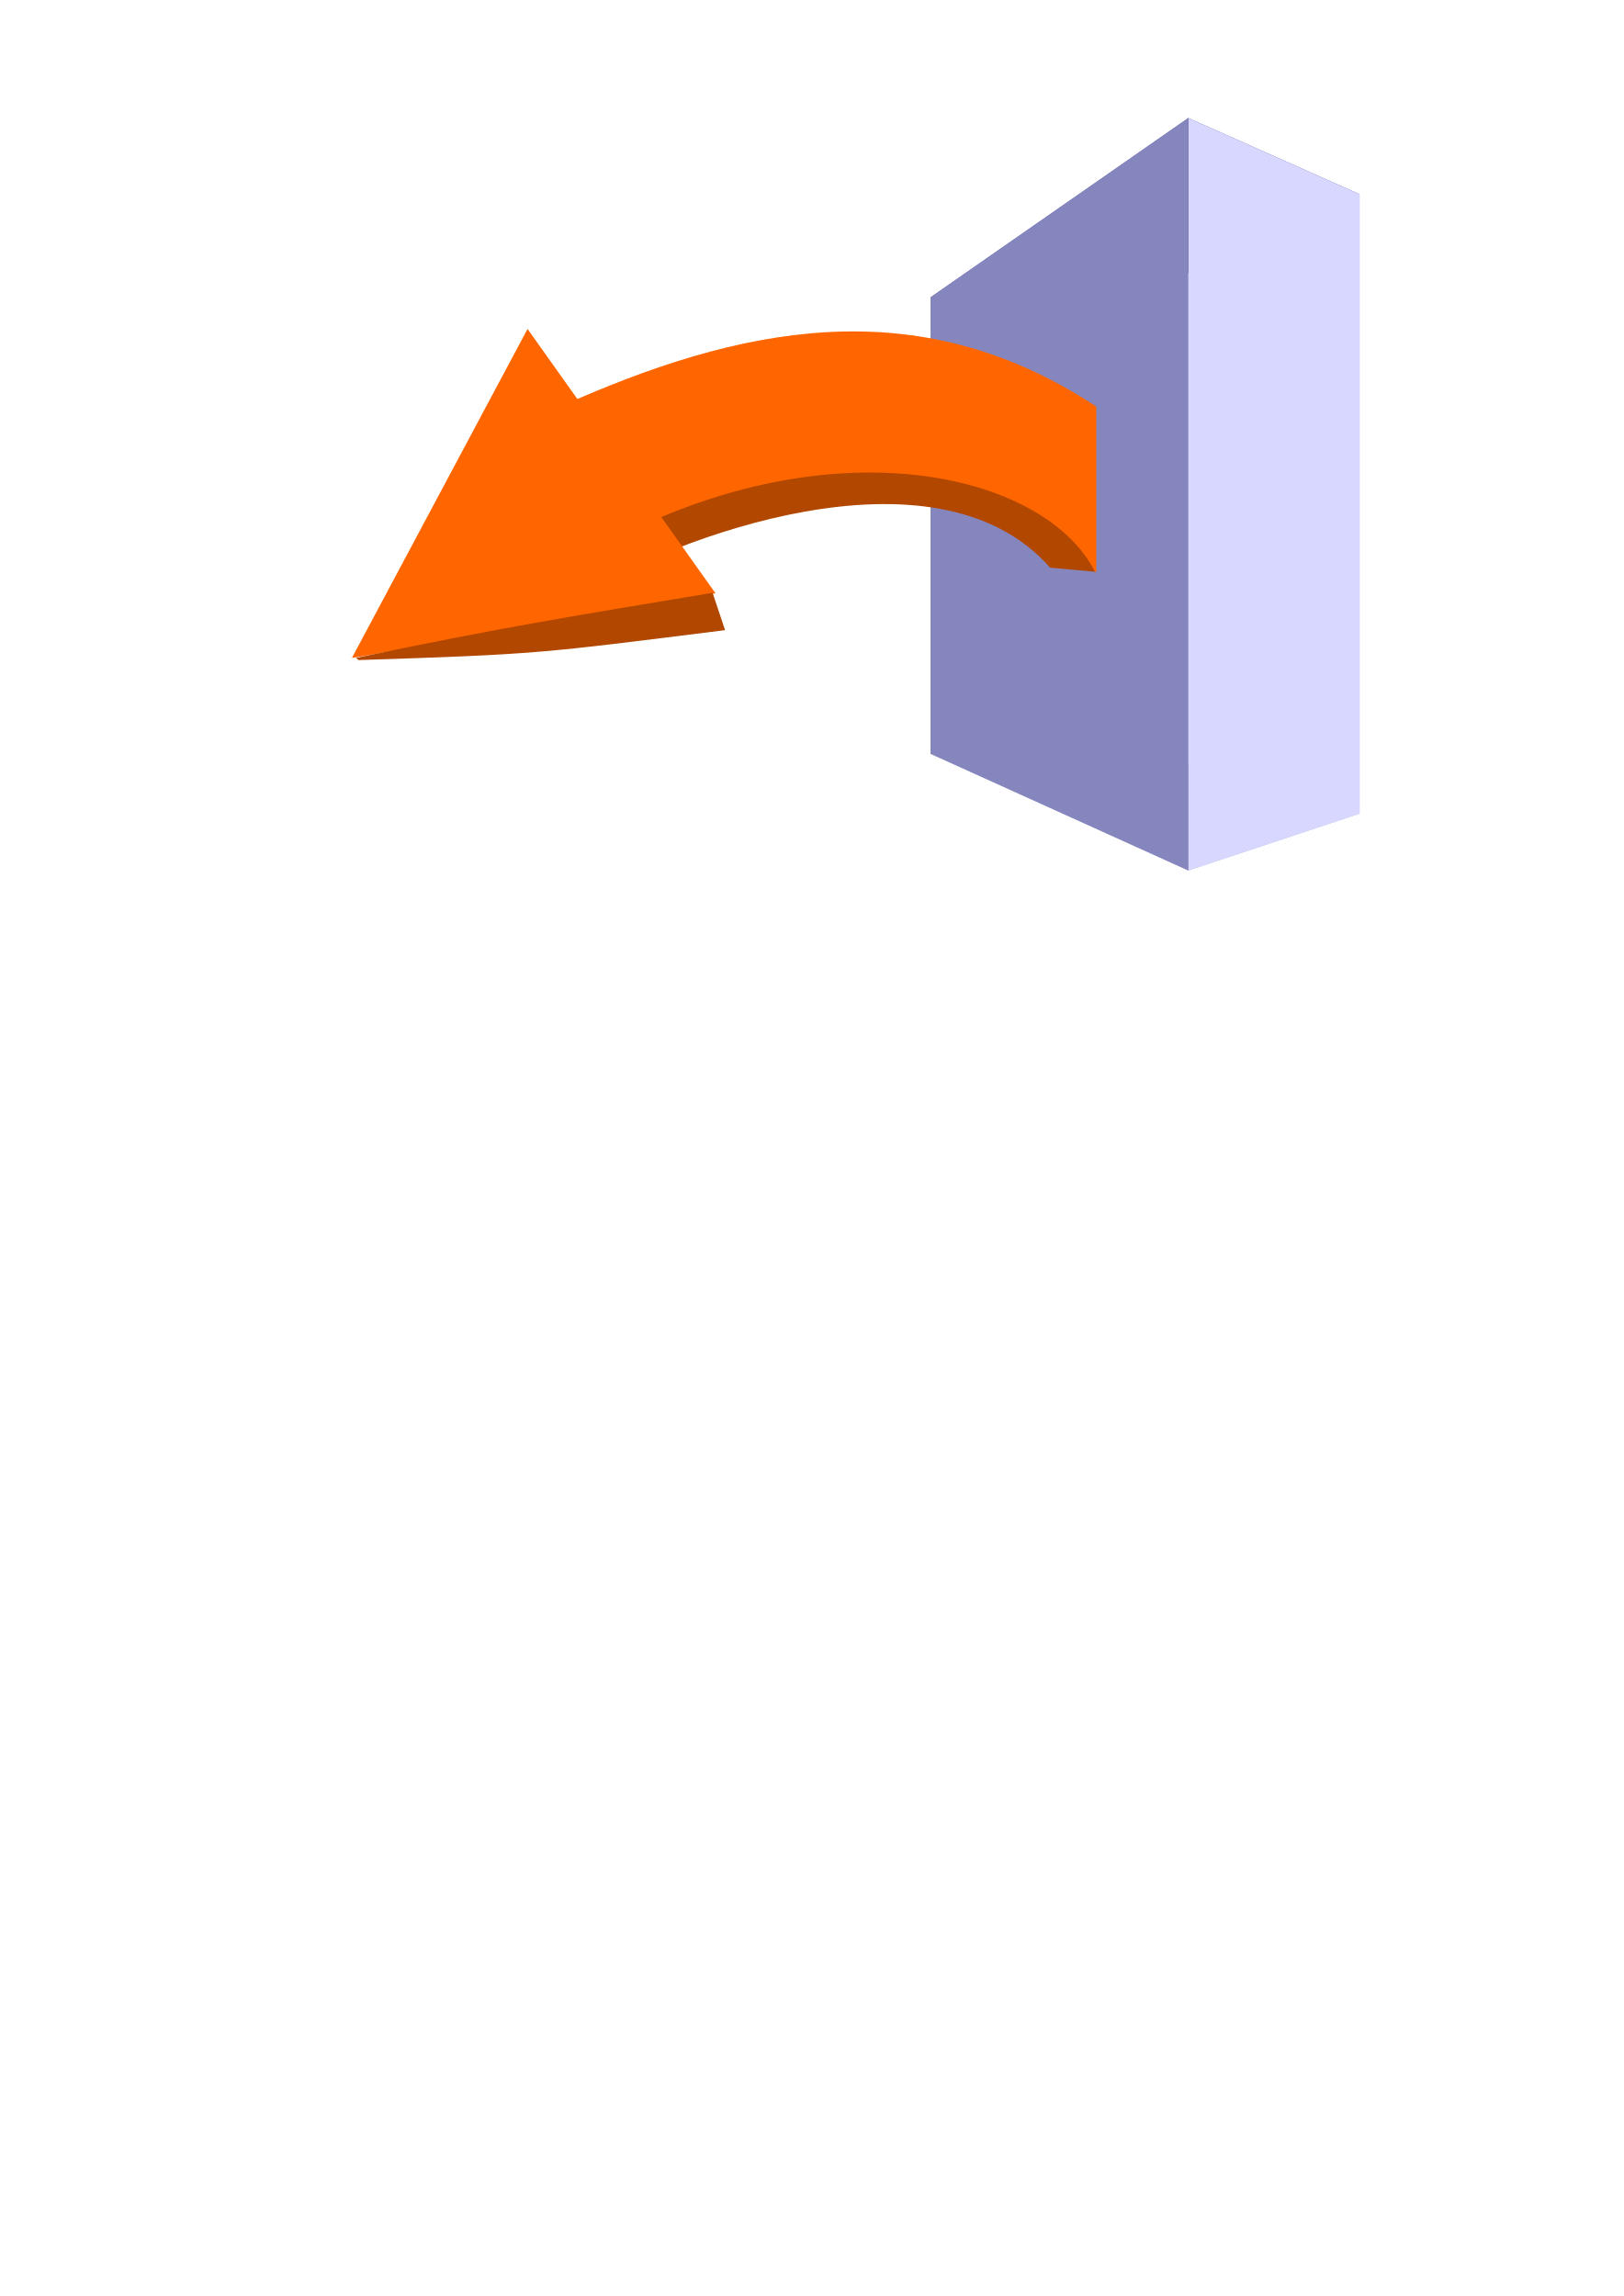
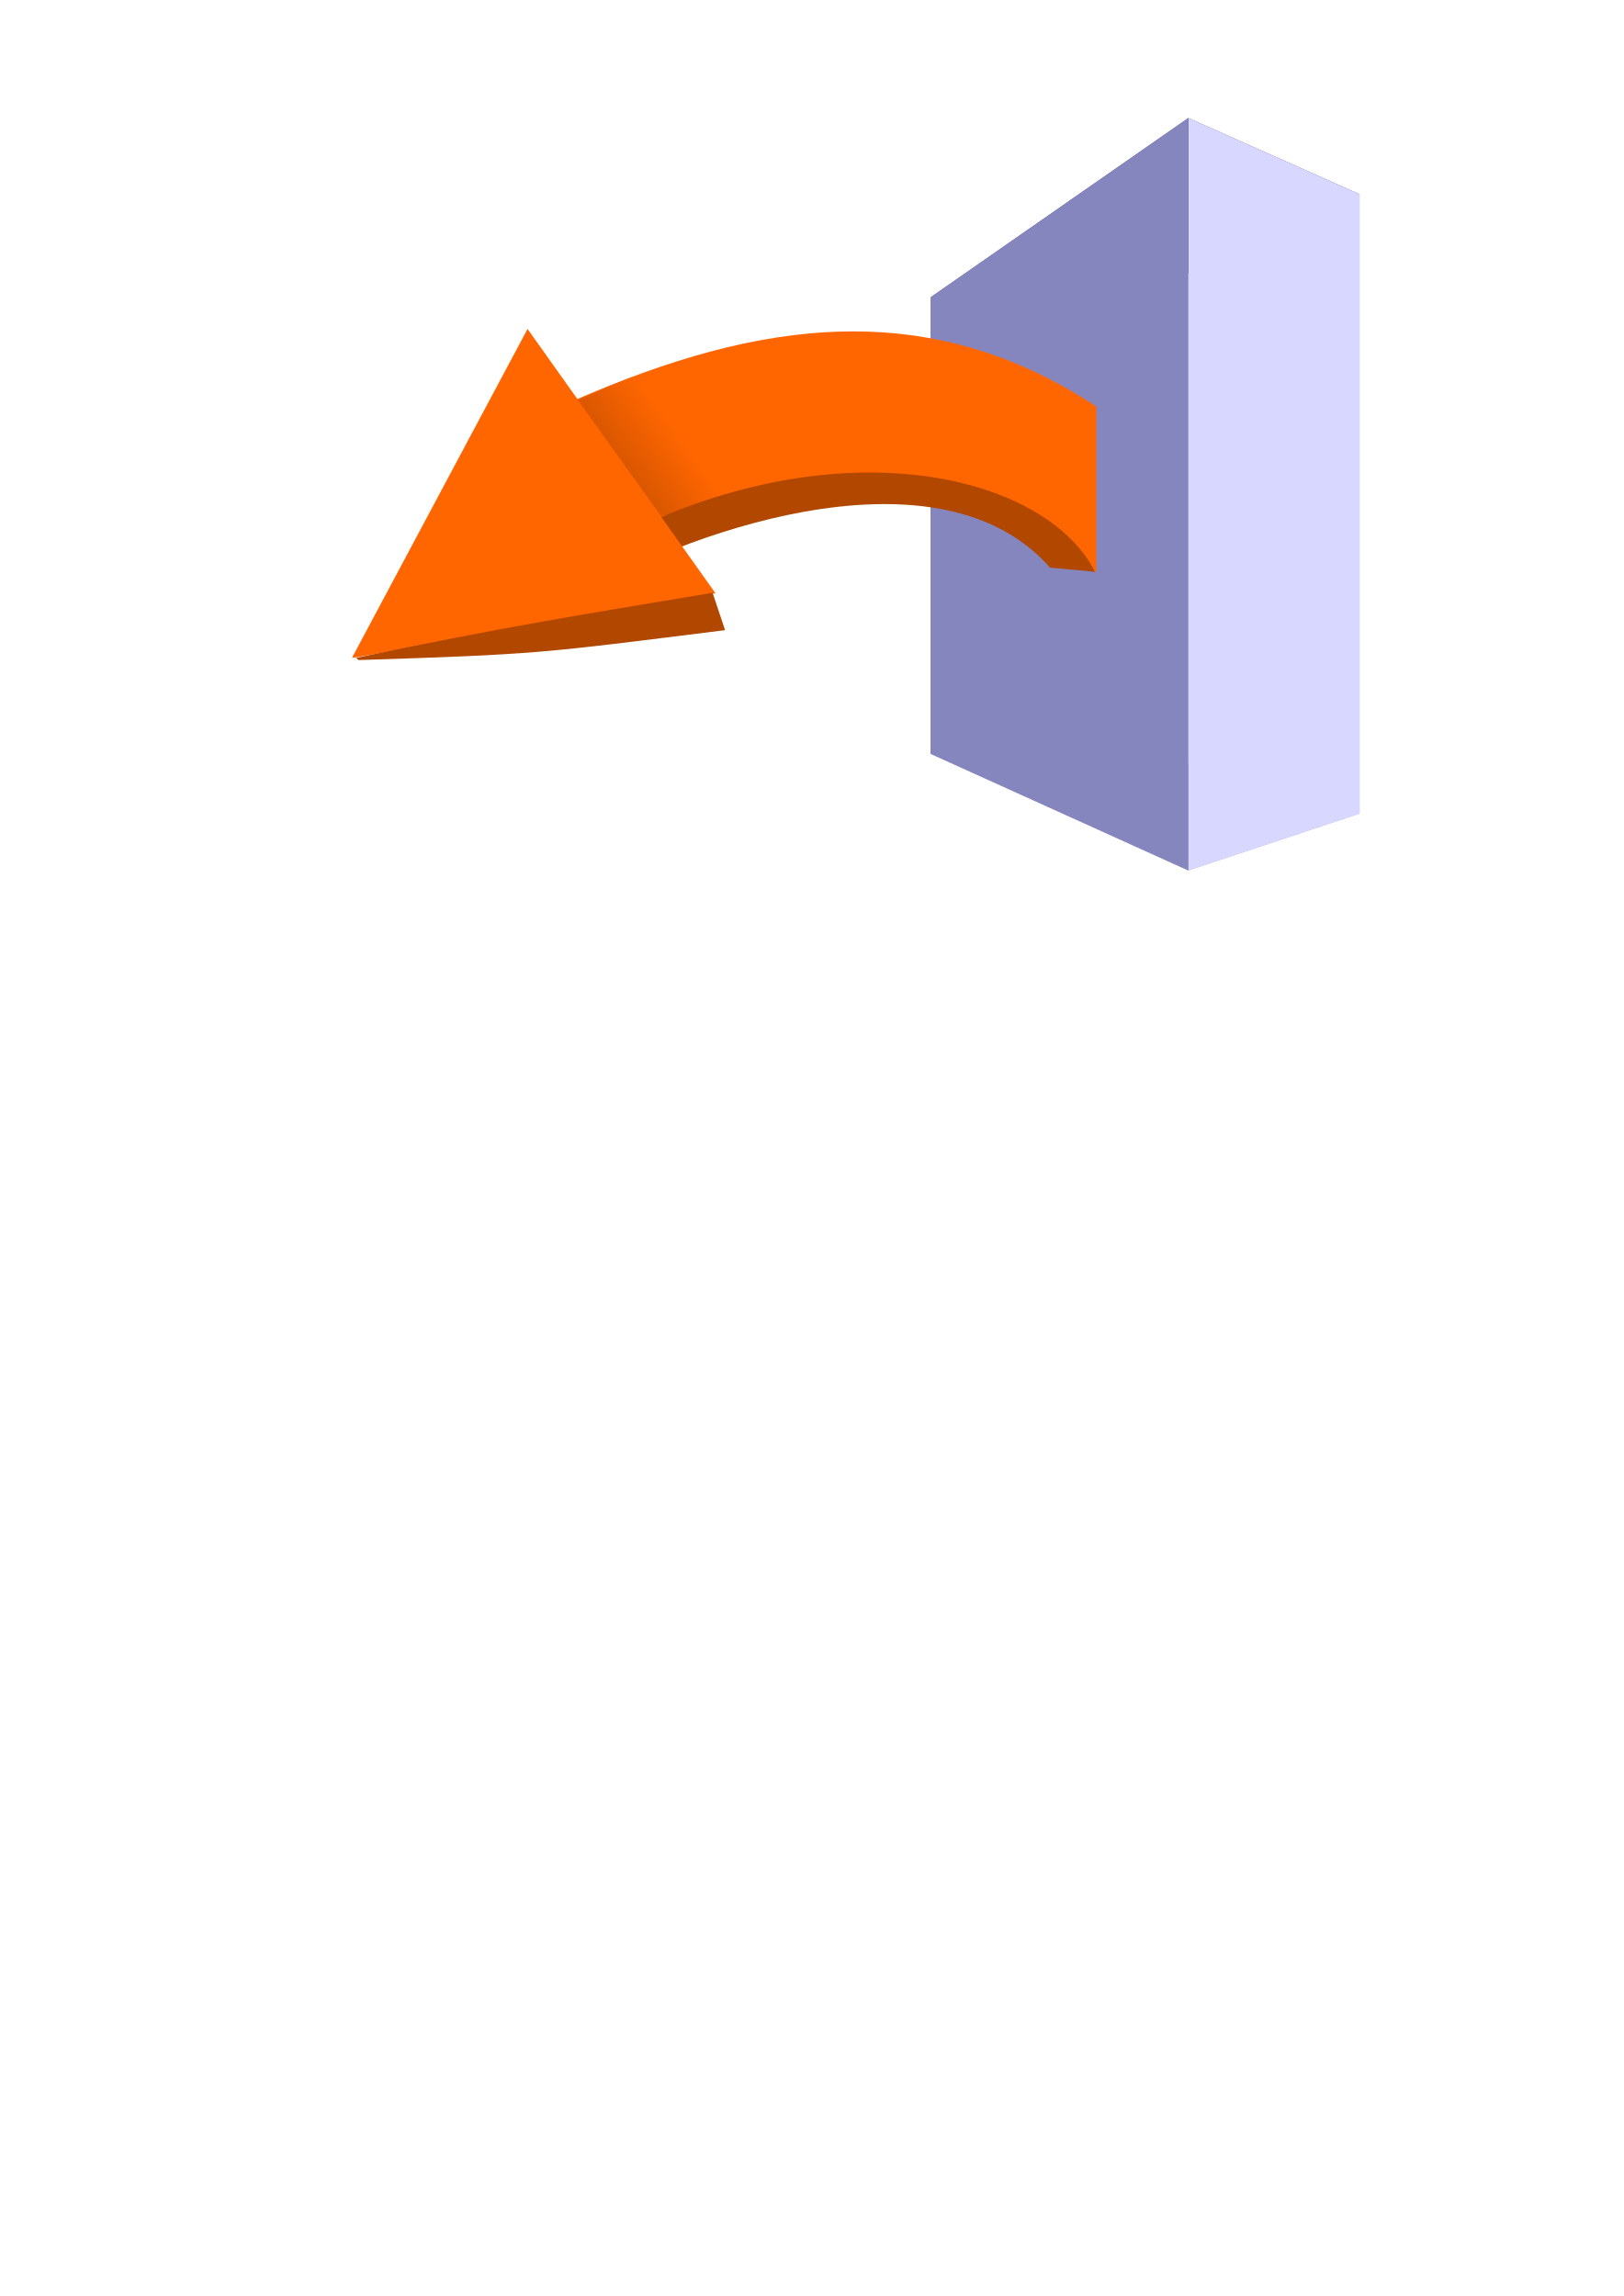
- <svg xmlns="http://www.w3.org/2000/svg" width="744.094" height="1052.362" id="svg2" version="1.1">
+ <svg xmlns="http://www.w3.org/2000/svg" xmlns:xlink="http://www.w3.org/1999/xlink" width="744.094" height="1052.362" id="svg2" version="1.1">
  <defs id="defs4">
-     </defs>
+     <linearGradient id="linearGradient3624">
+       <stop style="stop-color:#b24700;stop-opacity:1;" offset="0" id="stop3626" />
+       <stop style="stop-color:#b24700;stop-opacity:0;" offset="1" id="stop3628" />
+     </linearGradient>
+     <linearGradient xlink:href="#linearGradient3624" id="linearGradient3630" x1="264.86" y1="236.617" x2="313.236" y2="201.544" gradientUnits="userSpaceOnUse" />
+   </defs>
  <g id="layer1">
    <g style="fill:#ff6600;fill-opacity:1;fill-rule:nonzero;stroke:none" id="g2816">
      <path id="path2826" style="fill:#afafde;fill-rule:evenodd;stroke:none" d="M 426.594,345.577 544.585,398.987 623.117,372.904 491.462,334.726 z" />
      <path id="path2818" style="fill:#353564;fill-rule:evenodd;stroke:none" d="m 426.594,136.169 0,209.408 64.868,-10.851 0,-185.227 z" />
      <path id="path2828" style="fill:#e9e9ff;fill-rule:evenodd;stroke:none" d="m 491.462,149.499 131.655,-60.463 0,283.869 -131.655,-38.179 z" />
      <path id="path2820" style="fill:#4d4d9f;fill-rule:evenodd;stroke:none" d="M 426.594,136.169 544.585,54.079 623.117,89.036 491.462,149.499 z" />
      <path id="path2824" style="fill:#d7d7ff;fill-rule:evenodd;stroke:none" d="m 544.585,54.079 0,344.908 78.532,-26.082 0,-283.869 z" />
      <path id="path2822" style="fill:#8686bf;fill-rule:evenodd;stroke:none" d="m 426.594,136.169 117.991,-82.09 0,344.908 L 426.594,345.577 z" />
    </g>
    <path style="fill:#ff6600;fill-opacity:1;fill-rule:nonzero;stroke:none" d="m 256.685,186.36 c 81.448,-36.457 163.127,-54.548 245.714,0 l 0,76.098 c -81.203,-73.773 -163.377,-45.437 -245.714,0 l 0,-76.098 z" id="rect2846" />
    <path style="fill:#b24700;fill-opacity:1;fill-rule:nonzero;stroke:none" d="m 268.521,271.661 c 36.778,-23.384 159.656,-71.845 212.703,-11.476 l 20.578,1.896 c -24.089,-47.815 -131.281,-71.004 -241.197,-3.166 l 7.915,12.746 z" id="rect2854" />
    <path style="fill:#ff6600;fill-opacity:1;fill-rule:nonzero;stroke:none" d="M 161.349,301.414 241.755,150.769 327.892,271.931 C 162.173,301.243 162.176,301.804 161.349,301.414 z" id="rect2848" />
    <path style="fill:#b24700;fill-opacity:1;fill-rule:nonzero;stroke:none" d="m 164.347,302.54 c 82.67,-2.677 82.423,-3.007 167.931,-13.715 l -5.726,-17.132 c -62.146,10.39 -96.21,15.74 -163.404,29.854 l 1.199,0.993 z" id="rect2854-1" />
+     <path style="fill:url(#linearGradient3630);fill-opacity:1;fill-rule:nonzero;stroke:none" d="m 302.957,166.471 58.656,55.028 -58.656,15.118 -38.096,-53.214 38.096,-16.932 z" id="rect2849" />
  </g>
</svg>
